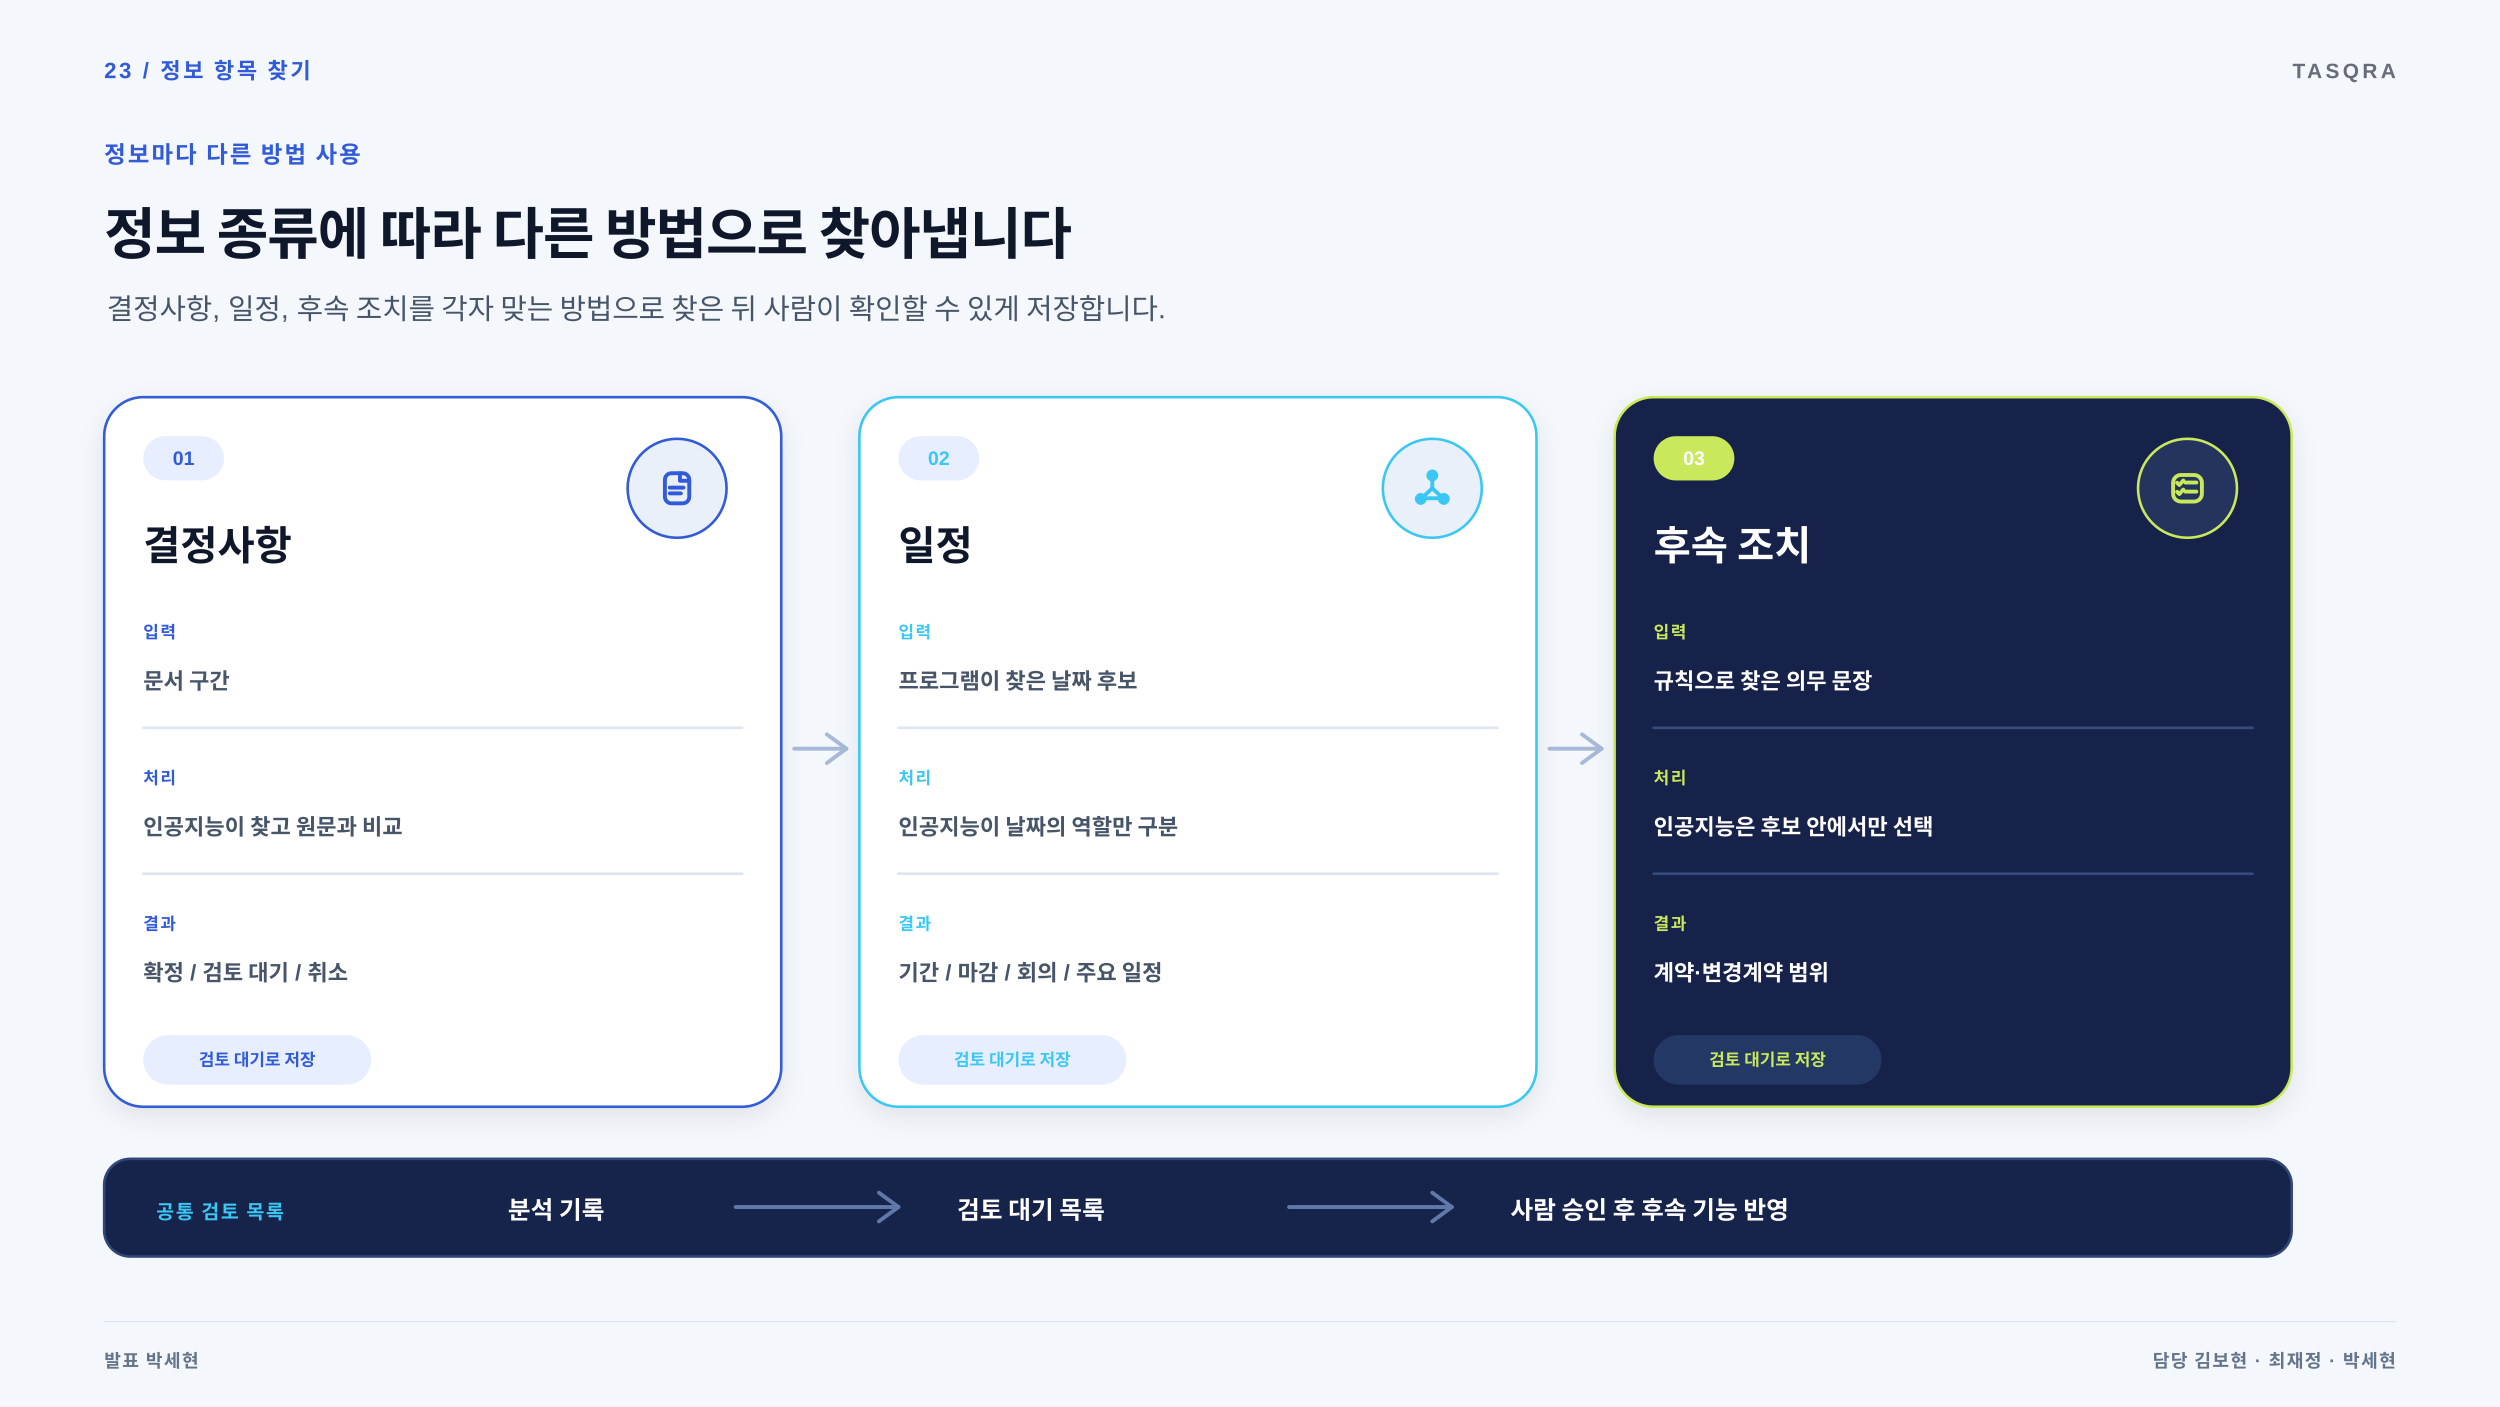
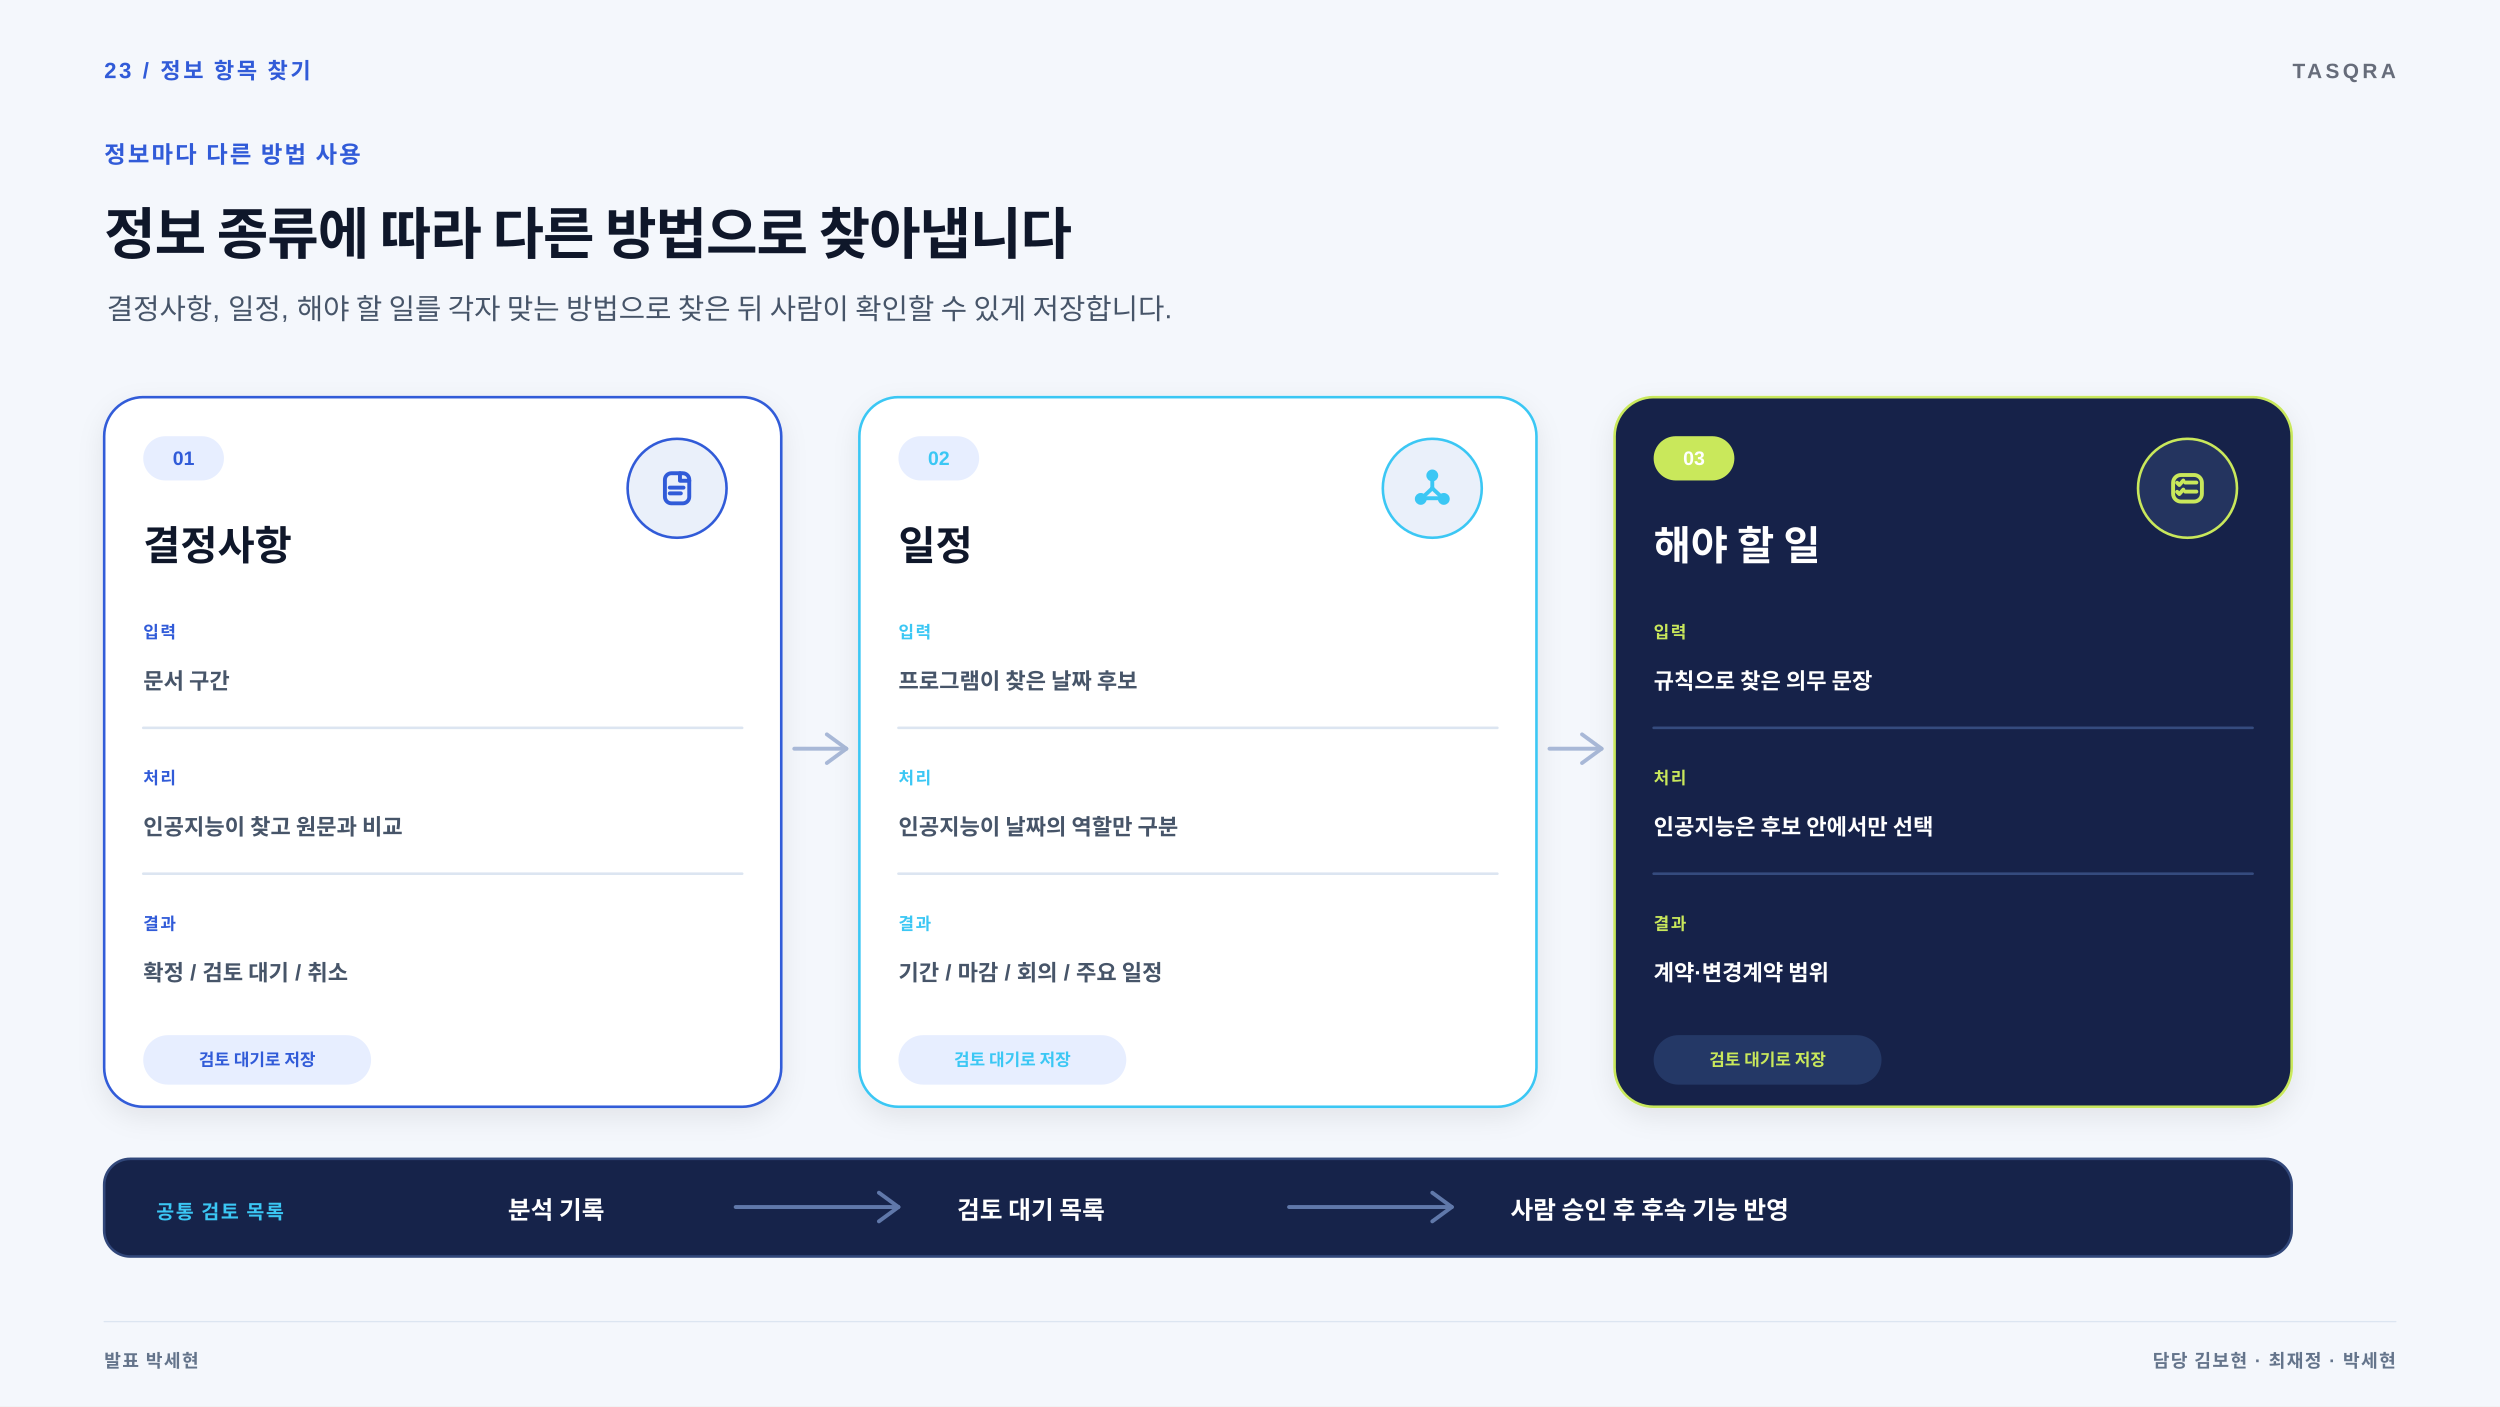
<svg xmlns="http://www.w3.org/2000/svg" width="1920" height="1080" viewBox="0 0 1920 1080">
  <defs>
    <style>@font-face{font-family:NotoKR;src:url("../../포트폴리오/NotoSansKR.ttf") format("truetype");} text{font-family:NotoKR,Arial,sans-serif;}</style>
    <filter id="shadow" x="-20%" y="-20%" width="140%" height="140%">
      <feDropShadow dx="0" dy="12" stdDeviation="16" flood-color="#0E162F" flood-opacity="0.11" />
    </filter>
    <filter id="softShadow" x="-20%" y="-20%" width="140%" height="140%">
      <feDropShadow dx="0" dy="7" stdDeviation="10" flood-color="#0E162F" flood-opacity="0.08" />
    </filter>
  </defs>
  <rect x="0" y="0" width="1920" height="1080" rx="0" fill="#F4F7FC" stroke="none" stroke-width="0" opacity="1" />
  <text x="80" y="60" font-family="NotoKR, Arial, sans-serif" font-size="17" font-weight="800" font-style="normal" fill="#315BD8" text-anchor="start" letter-spacing="2" opacity="1">23  /  정보 항목 찾기</text>
  <text x="1840" y="60" font-family="NotoKR, Arial, sans-serif" font-size="16" font-weight="800" font-style="normal" fill="#0F172A" text-anchor="end" letter-spacing="2.6" opacity="0.62">TASQRA</text>
  <line x1="80" y1="1015" x2="1840" y2="1015" stroke="#DCE5F1" stroke-width="1" stroke-linecap="round" opacity="1" />
  <text x="80" y="1050" font-family="NotoKR, Arial, sans-serif" font-size="14" font-weight="700" font-style="normal" fill="#64748B" text-anchor="start" letter-spacing="1" opacity="1">발표  박세현</text>
  <text x="1840" y="1050" font-family="NotoKR, Arial, sans-serif" font-size="14" font-weight="700" font-style="normal" fill="#64748B" text-anchor="end" letter-spacing="1" opacity="1">담당  김보현 · 최재정 · 박세현</text>
  <text x="80" y="125" font-family="NotoKR, Arial, sans-serif" font-size="18" font-weight="800" font-style="normal" fill="#315BD8" text-anchor="start" letter-spacing="1.6" opacity="1">정보마다 다른 방법 사용</text>
  <text x="80" y="195" font-family="NotoKR, Arial, sans-serif" font-size="43" font-weight="800" font-style="normal" fill="#0F172A" text-anchor="start" letter-spacing="-0.8" opacity="1">정보 종류에 따라 다른 방법으로 찾아냅니다</text>
-   <text x="82" y="245" font-family="NotoKR, Arial, sans-serif" font-size="22" font-weight="500" font-style="normal" fill="#475569" text-anchor="start" letter-spacing="0" opacity="1">결정사항, 일정, 후속 조치를 각자 맞는 방법으로 찾은 뒤 사람이 확인할 수 있게 저장합니다.</text>
+   <text x="82" y="245" font-family="NotoKR, Arial, sans-serif" font-size="22" font-weight="500" font-style="normal" fill="#475569" text-anchor="start" letter-spacing="0" opacity="1">결정사항, 일정, 해야 할 일를 각자 맞는 방법으로 찾은 뒤 사람이 확인할 수 있게 저장합니다.</text>
  <rect x="80" y="305" width="520" height="545" rx="30" fill="#FFFFFF" stroke="#315BD8" stroke-width="2" opacity="1" filter="url(#softShadow)" />
  <rect x="110" y="335" width="62" height="34" rx="17.0" fill="#E7EEFF" stroke="none" stroke-width="0" opacity="1" />
  <text x="141.0" y="357.1" font-family="NotoKR, Arial, sans-serif" font-size="15" font-weight="700" font-style="normal" fill="#315BD8" text-anchor="middle" letter-spacing="0" opacity="1">01</text>
  <circle cx="520" cy="375" r="38" fill="#EAF0FA" stroke="#315BD8" stroke-width="2" opacity="1" />
  <g fill="none" stroke="#315BD8" stroke-width="3" stroke-linecap="round" stroke-linejoin="round">
    <rect x="510.65" y="363.44" width="18.7" height="23.12" rx="5" />
    <path d="M 522.21 363.44 v 5.78 h 7.14" />
    <line x1="514.39" y1="374.49" x2="524.93" y2="374.49" />
    <line x1="514.39" y1="378.91" x2="522.89" y2="378.91" />
  </g>
  <text x="110" y="430" font-family="NotoKR, Arial, sans-serif" font-size="31" font-weight="800" font-style="normal" fill="#0F172A" text-anchor="start" letter-spacing="0" opacity="1">결정사항</text>
  <text x="110" y="490" font-family="NotoKR, Arial, sans-serif" font-size="13" font-weight="800" font-style="normal" fill="#315BD8" text-anchor="start" letter-spacing="1.2" opacity="1">입력</text>
  <text x="110" y="529" font-family="NotoKR, Arial, sans-serif" font-size="17" font-weight="600" font-style="normal" fill="#475569" text-anchor="start" letter-spacing="0" opacity="1">문서 구간</text>
  <line x1="110" y1="559" x2="570" y2="559" stroke="#DCE5F1" stroke-width="2" stroke-linecap="round" opacity="1" />
  <text x="110" y="602" font-family="NotoKR, Arial, sans-serif" font-size="13" font-weight="800" font-style="normal" fill="#315BD8" text-anchor="start" letter-spacing="1.2" opacity="1">처리</text>
  <text x="110" y="641" font-family="NotoKR, Arial, sans-serif" font-size="17" font-weight="600" font-style="normal" fill="#475569" text-anchor="start" letter-spacing="0" opacity="1">인공지능이 찾고 원문과 비교</text>
  <line x1="110" y1="671" x2="570" y2="671" stroke="#DCE5F1" stroke-width="2" stroke-linecap="round" opacity="1" />
  <text x="110" y="714" font-family="NotoKR, Arial, sans-serif" font-size="13" font-weight="800" font-style="normal" fill="#315BD8" text-anchor="start" letter-spacing="1.2" opacity="1">결과</text>
  <text x="110" y="753" font-family="NotoKR, Arial, sans-serif" font-size="17" font-weight="600" font-style="normal" fill="#475569" text-anchor="start" letter-spacing="0" opacity="1">확정 / 검토 대기 / 취소</text>
  <rect x="110" y="795" width="175" height="38" rx="19.0" fill="#E7EEFF" stroke="none" stroke-width="0" opacity="1" />
  <text x="197.5" y="818.42" font-family="NotoKR, Arial, sans-serif" font-size="13" font-weight="700" font-style="normal" fill="#315BD8" text-anchor="middle" letter-spacing="0" opacity="1">검토 대기로 저장</text>
  <line x1="610" y1="575" x2="650" y2="575" stroke="#A8B8D7" stroke-width="3" stroke-linecap="round" opacity="1" />
  <path d="M 635 564 L 650 575 L 635 586" fill="none" stroke="#A8B8D7" stroke-width="3" stroke-linecap="round" stroke-linejoin="round" />
  <rect x="660" y="305" width="520" height="545" rx="30" fill="#FFFFFF" stroke="#3BC7F4" stroke-width="2" opacity="1" filter="url(#softShadow)" />
  <rect x="690" y="335" width="62" height="34" rx="17.0" fill="#E7EEFF" stroke="none" stroke-width="0" opacity="1" />
  <text x="721.0" y="357.1" font-family="NotoKR, Arial, sans-serif" font-size="15" font-weight="700" font-style="normal" fill="#3BC7F4" text-anchor="middle" letter-spacing="0" opacity="1">02</text>
  <circle cx="1100" cy="375" r="38" fill="#EAF0FA" stroke="#3BC7F4" stroke-width="2" opacity="1" />
  <g fill="none" stroke="#3BC7F4" stroke-width="3" stroke-linecap="round">
    <line x1="1100" y1="366.16" x2="1100" y2="375" />
    <line x1="1091.84" y1="382.65" x2="1108.16" y2="382.65" />
    <line x1="1091.84" y1="382.65" x2="1100" y2="375" />
    <line x1="1108.16" y1="382.65" x2="1100" y2="375" />
    <circle cx="1100" cy="365.14" r="3.06" fill="#3BC7F4" />
    <circle cx="1091.16" cy="383.16" r="3.06" fill="#3BC7F4" />
    <circle cx="1108.84" cy="383.16" r="3.06" fill="#3BC7F4" />
  </g>
  <text x="690" y="430" font-family="NotoKR, Arial, sans-serif" font-size="31" font-weight="800" font-style="normal" fill="#0F172A" text-anchor="start" letter-spacing="0" opacity="1">일정</text>
  <text x="690" y="490" font-family="NotoKR, Arial, sans-serif" font-size="13" font-weight="800" font-style="normal" fill="#3BC7F4" text-anchor="start" letter-spacing="1.2" opacity="1">입력</text>
  <text x="690" y="529" font-family="NotoKR, Arial, sans-serif" font-size="17" font-weight="600" font-style="normal" fill="#475569" text-anchor="start" letter-spacing="0" opacity="1">프로그램이 찾은 날짜 후보</text>
  <line x1="690" y1="559" x2="1150" y2="559" stroke="#DCE5F1" stroke-width="2" stroke-linecap="round" opacity="1" />
  <text x="690" y="602" font-family="NotoKR, Arial, sans-serif" font-size="13" font-weight="800" font-style="normal" fill="#3BC7F4" text-anchor="start" letter-spacing="1.2" opacity="1">처리</text>
  <text x="690" y="641" font-family="NotoKR, Arial, sans-serif" font-size="17" font-weight="600" font-style="normal" fill="#475569" text-anchor="start" letter-spacing="0" opacity="1">인공지능이 날짜의 역할만 구분</text>
  <line x1="690" y1="671" x2="1150" y2="671" stroke="#DCE5F1" stroke-width="2" stroke-linecap="round" opacity="1" />
  <text x="690" y="714" font-family="NotoKR, Arial, sans-serif" font-size="13" font-weight="800" font-style="normal" fill="#3BC7F4" text-anchor="start" letter-spacing="1.2" opacity="1">결과</text>
  <text x="690" y="753" font-family="NotoKR, Arial, sans-serif" font-size="17" font-weight="600" font-style="normal" fill="#475569" text-anchor="start" letter-spacing="0" opacity="1">기간 / 마감 / 회의 / 주요 일정</text>
  <rect x="690" y="795" width="175" height="38" rx="19.0" fill="#E7EEFF" stroke="none" stroke-width="0" opacity="1" />
  <text x="777.5" y="818.42" font-family="NotoKR, Arial, sans-serif" font-size="13" font-weight="700" font-style="normal" fill="#3BC7F4" text-anchor="middle" letter-spacing="0" opacity="1">검토 대기로 저장</text>
  <line x1="1190" y1="575" x2="1230" y2="575" stroke="#A8B8D7" stroke-width="3" stroke-linecap="round" opacity="1" />
  <path d="M 1215 564 L 1230 575 L 1215 586" fill="none" stroke="#A8B8D7" stroke-width="3" stroke-linecap="round" stroke-linejoin="round" />
  <rect x="1240" y="305" width="520" height="545" rx="30" fill="#16234A" stroke="#C9E85B" stroke-width="2" opacity="1" filter="url(#softShadow)" />
  <rect x="1270" y="335" width="62" height="34" rx="17.0" fill="#C9E85B" stroke="none" stroke-width="0" opacity="1" />
  <text x="1301.0" y="357.1" font-family="NotoKR, Arial, sans-serif" font-size="15" font-weight="700" font-style="normal" fill="#FFFFFF" text-anchor="middle" letter-spacing="0" opacity="1">03</text>
  <circle cx="1680" cy="375" r="38" fill="#24345F" stroke="#C9E85B" stroke-width="2" opacity="1" />
  <g fill="none" stroke="#C9E85B" stroke-width="3" stroke-linecap="round" stroke-linejoin="round">
    <rect x="1668.95" y="364.8" width="22.1" height="20.4" rx="6" />
    <path d="M 1672.01 370.75 l 1.7 1.7 l 3.06 -3.4" />
    <line x1="1678.3" y1="370.58" x2="1686.8" y2="370.58" />
    <path d="M 1672.01 377.72 l 1.7 1.7 l 3.06 -3.4" />
    <line x1="1678.3" y1="377.55" x2="1686.8" y2="377.55" />
  </g>
-   <text x="1270" y="430" font-family="NotoKR, Arial, sans-serif" font-size="31" font-weight="800" font-style="normal" fill="#FFFFFF" text-anchor="start" letter-spacing="0" opacity="1">후속 조치</text>
+   <text x="1270" y="430" font-family="NotoKR, Arial, sans-serif" font-size="31" font-weight="800" font-style="normal" fill="#FFFFFF" text-anchor="start" letter-spacing="0" opacity="1">해야 할 일</text>
  <text x="1270" y="490" font-family="NotoKR, Arial, sans-serif" font-size="13" font-weight="800" font-style="normal" fill="#C9E85B" text-anchor="start" letter-spacing="1.2" opacity="1">입력</text>
  <text x="1270" y="529" font-family="NotoKR, Arial, sans-serif" font-size="17" font-weight="600" font-style="normal" fill="#FFFFFF" text-anchor="start" letter-spacing="0" opacity="1">규칙으로 찾은 의무 문장</text>
  <line x1="1270" y1="559" x2="1730" y2="559" stroke="#354B7E" stroke-width="2" stroke-linecap="round" opacity="1" />
  <text x="1270" y="602" font-family="NotoKR, Arial, sans-serif" font-size="13" font-weight="800" font-style="normal" fill="#C9E85B" text-anchor="start" letter-spacing="1.2" opacity="1">처리</text>
  <text x="1270" y="641" font-family="NotoKR, Arial, sans-serif" font-size="17" font-weight="600" font-style="normal" fill="#FFFFFF" text-anchor="start" letter-spacing="0" opacity="1">인공지능은 후보 안에서만 선택</text>
  <line x1="1270" y1="671" x2="1730" y2="671" stroke="#354B7E" stroke-width="2" stroke-linecap="round" opacity="1" />
  <text x="1270" y="714" font-family="NotoKR, Arial, sans-serif" font-size="13" font-weight="800" font-style="normal" fill="#C9E85B" text-anchor="start" letter-spacing="1.2" opacity="1">결과</text>
  <text x="1270" y="753" font-family="NotoKR, Arial, sans-serif" font-size="17" font-weight="600" font-style="normal" fill="#FFFFFF" text-anchor="start" letter-spacing="0" opacity="1">계약·변경계약 범위</text>
  <rect x="1270" y="795" width="175" height="38" rx="19.0" fill="#243866" stroke="none" stroke-width="0" opacity="1" />
  <text x="1357.5" y="818.42" font-family="NotoKR, Arial, sans-serif" font-size="13" font-weight="700" font-style="normal" fill="#C9E85B" text-anchor="middle" letter-spacing="0" opacity="1">검토 대기로 저장</text>
  <rect x="80" y="890" width="1680" height="75" rx="20" fill="#16234A" stroke="#31477A" stroke-width="2" opacity="1" />
  <text x="120" y="936" font-family="NotoKR, Arial, sans-serif" font-size="15" font-weight="800" font-style="normal" fill="#3BC7F4" text-anchor="start" letter-spacing="1.2" opacity="1">공통 검토 목록</text>
  <text x="390" y="936" font-family="NotoKR, Arial, sans-serif" font-size="19" font-weight="700" font-style="normal" fill="#FFFFFF" text-anchor="start" letter-spacing="0" opacity="1">분석 기록</text>
  <line x1="565" y1="927" x2="690" y2="927" stroke="#6078AA" stroke-width="3" stroke-linecap="round" opacity="1" />
  <path d="M 675 916 L 690 927 L 675 938" fill="none" stroke="#6078AA" stroke-width="3" stroke-linecap="round" stroke-linejoin="round" />
  <text x="735" y="936" font-family="NotoKR, Arial, sans-serif" font-size="19" font-weight="700" font-style="normal" fill="#FFFFFF" text-anchor="start" letter-spacing="0" opacity="1">검토 대기 목록</text>
  <line x1="990" y1="927" x2="1115" y2="927" stroke="#6078AA" stroke-width="3" stroke-linecap="round" opacity="1" />
  <path d="M 1100 916 L 1115 927 L 1100 938" fill="none" stroke="#6078AA" stroke-width="3" stroke-linecap="round" stroke-linejoin="round" />
  <text x="1160" y="936" font-family="NotoKR, Arial, sans-serif" font-size="19" font-weight="700" font-style="normal" fill="#FFFFFF" text-anchor="start" letter-spacing="0" opacity="1">사람 승인 후 후속 기능 반영</text>
</svg>
